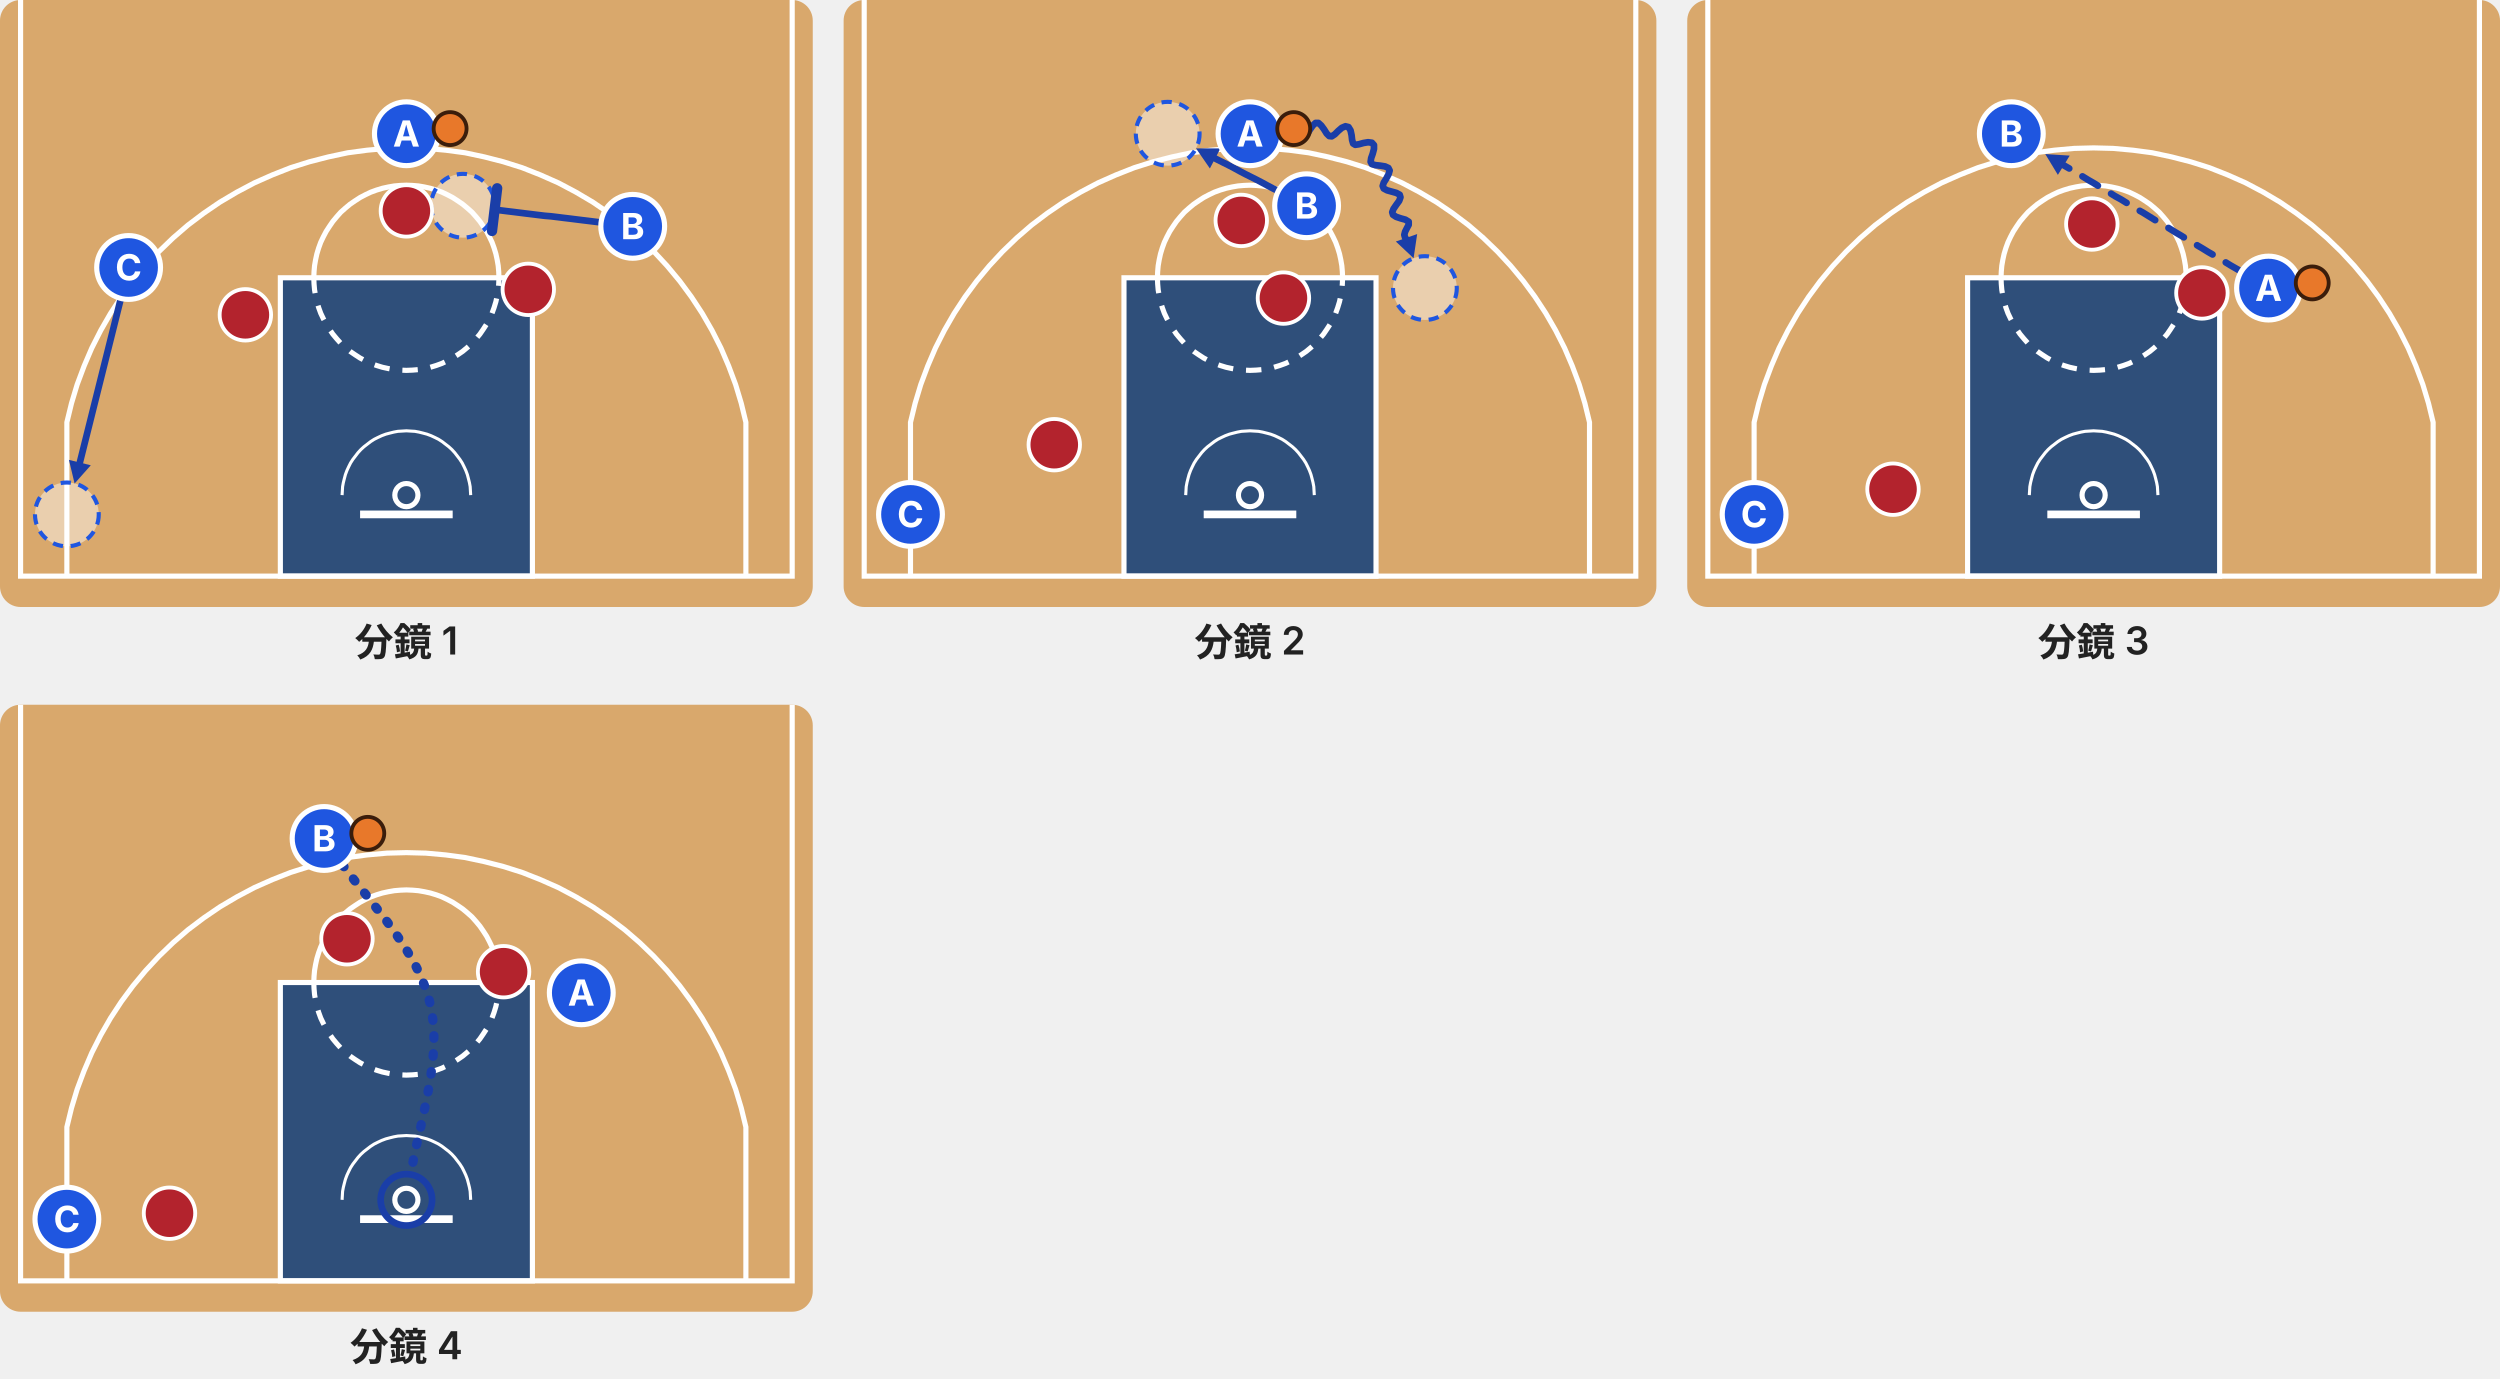
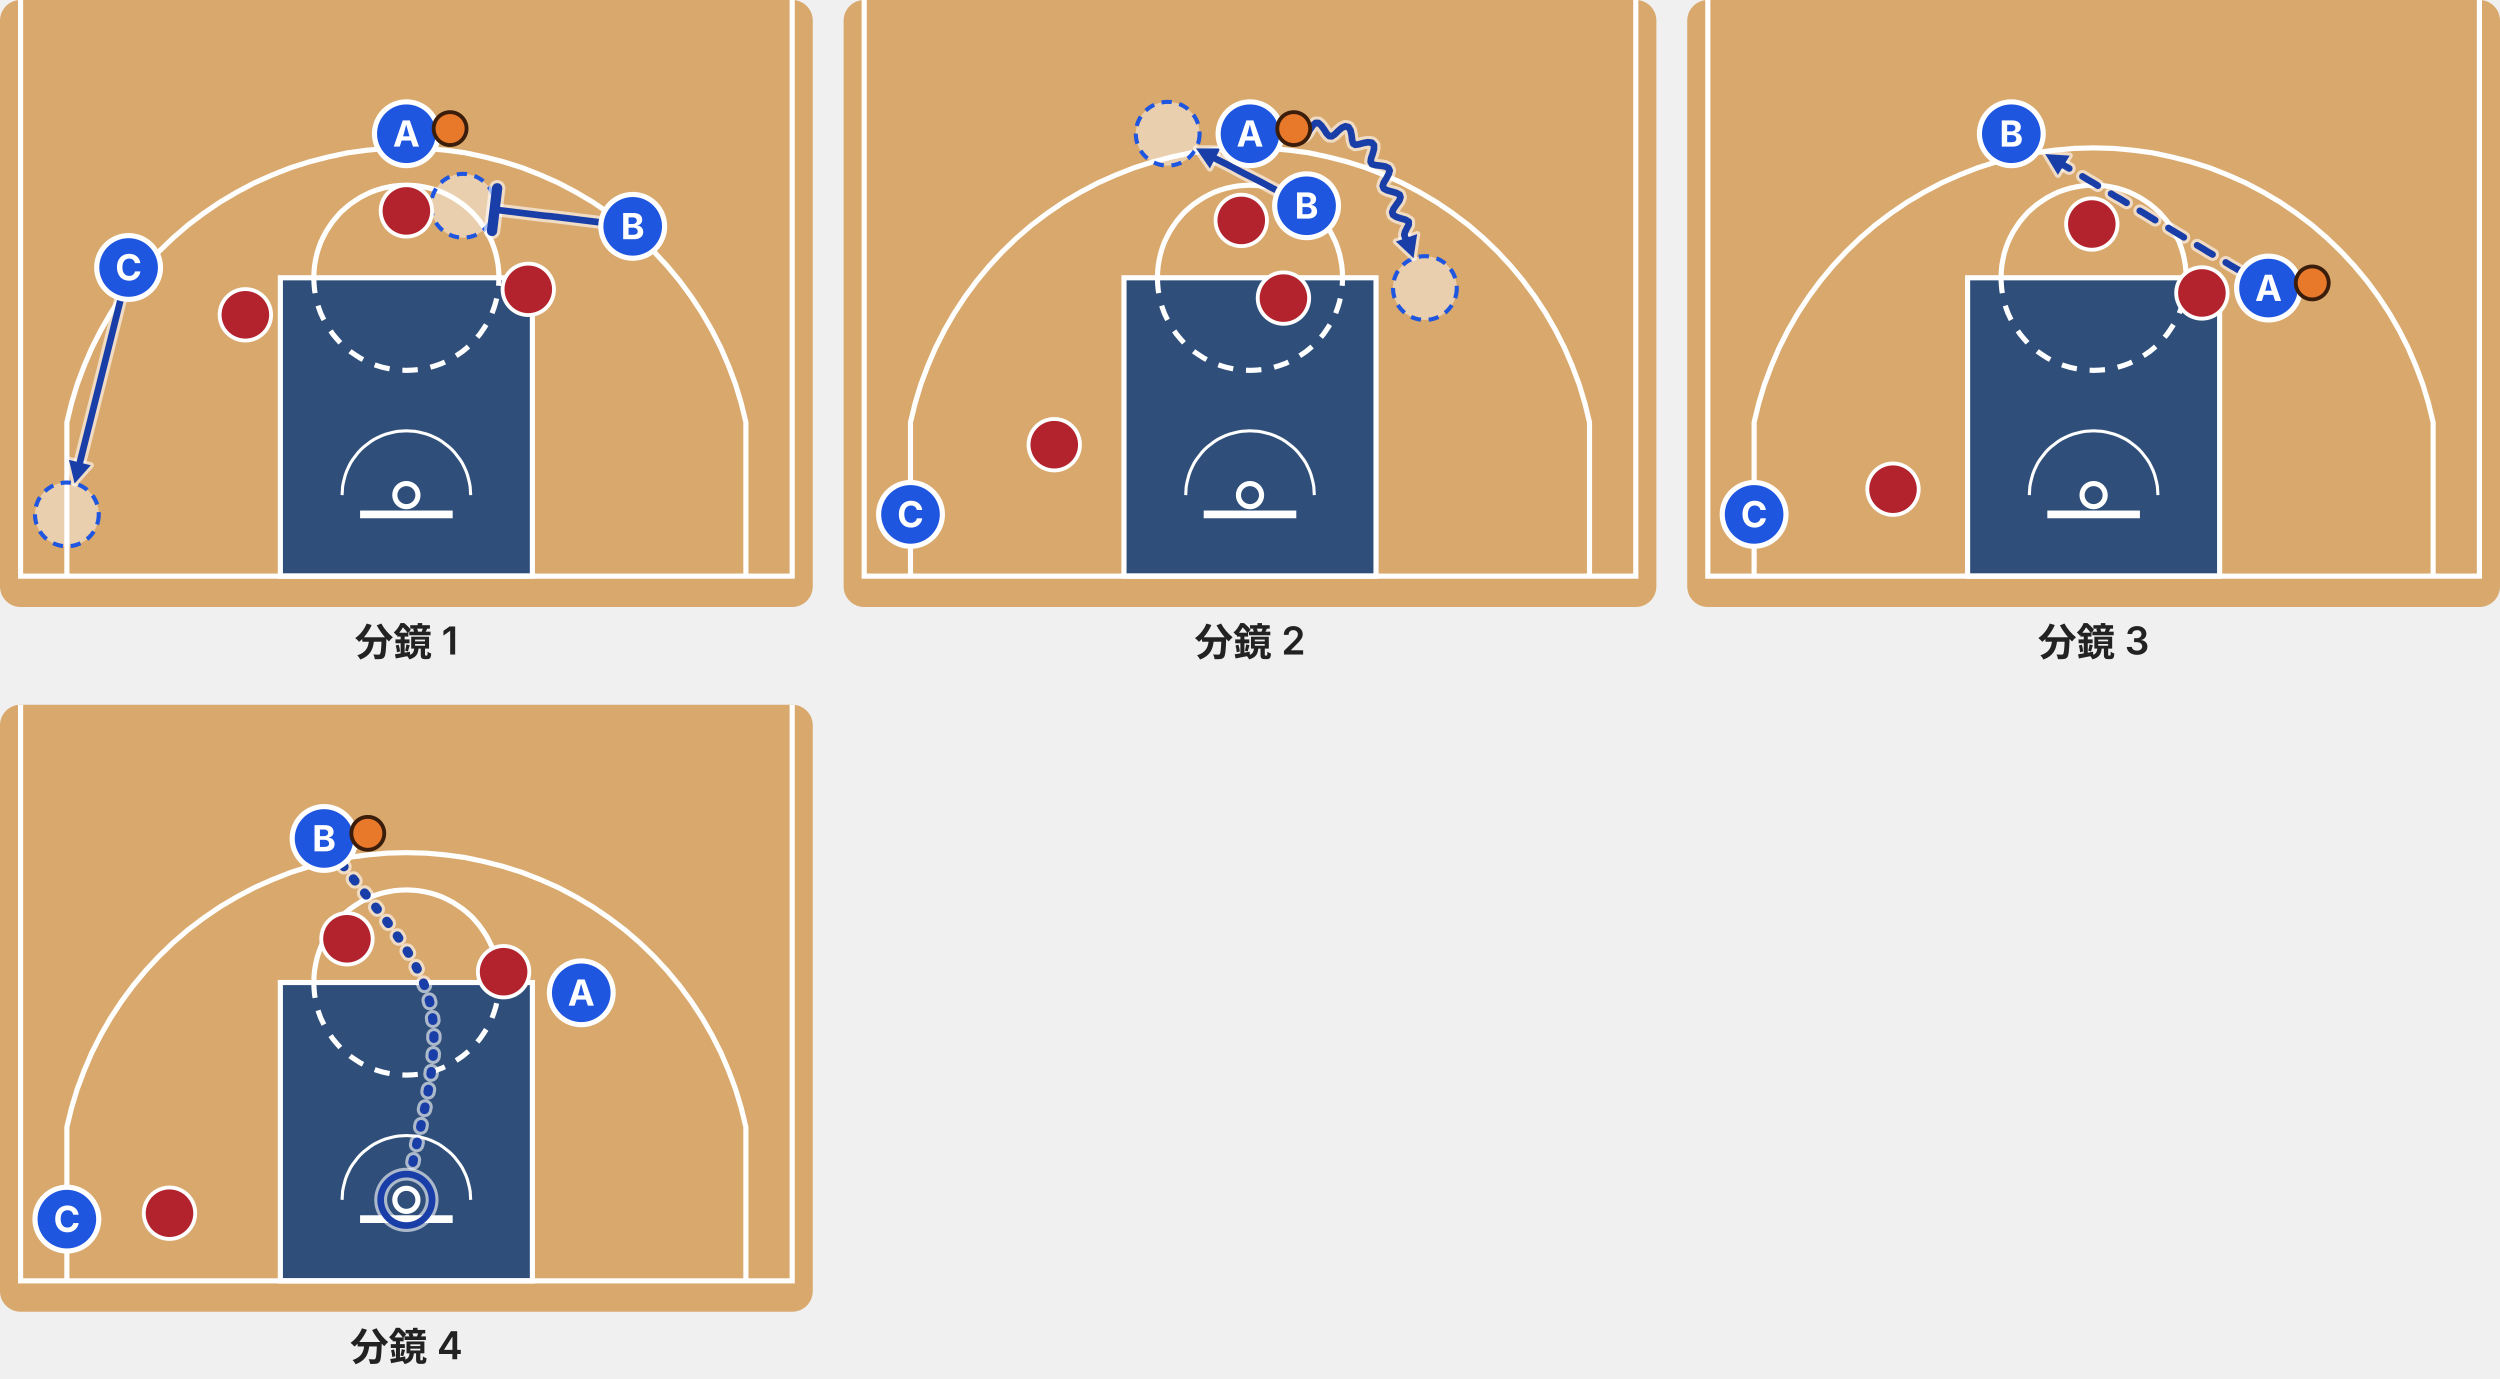
<svg xmlns="http://www.w3.org/2000/svg" viewBox="0 0 972.0 536.0" width="972.0" height="536.0" font-family="-apple-system, 'PingFang TC', 'Noto Sans TC', sans-serif">
  <g transform="translate(0,0)">
    <rect width="316.0" height="236.0" rx="8" fill="#d9a86c" />
    <rect x="109.0" y="108.0" width="98.0" height="116.0" fill="#2f4f7a" stroke="#ffffff" stroke-width="2" />
    <polyline points="8.0,0.0 8.0,224.0 308.0,224.0 308.0,0.0" fill="none" stroke="#ffffff" stroke-width="2" />
    <polyline points="194.0,108.0 193.9,105.6 193.7,103.3 193.3,101.0 192.8,98.7 192.1,96.4 191.3,94.2 190.3,92.1 189.2,90.0 187.9,88.0 186.6,86.1 185.1,84.3 183.5,82.5 181.7,80.9 179.9,79.4 178.0,78.1 176.0,76.8 173.9,75.7 171.8,74.7 169.6,73.9 167.3,73.2 165.0,72.7 162.7,72.3 160.4,72.1 158.0,72.0 155.6,72.1 153.3,72.3 151.0,72.7 148.7,73.2 146.4,73.9 144.2,74.7 142.1,75.7 140.0,76.8 138.0,78.1 136.1,79.4 134.3,80.9 132.5,82.5 130.9,84.3 129.4,86.1 128.1,88.0 126.8,90.0 125.7,92.1 124.7,94.2 123.9,96.4 123.2,98.7 122.7,101.0 122.3,103.3 122.1,105.6 122.0,108.0" fill="none" stroke="#ffffff" stroke-width="2" />
    <polyline points="122.0,108.0 122.1,110.4 122.3,112.7 122.7,115.0 123.2,117.3 123.9,119.6 124.7,121.8 125.7,123.9 126.8,126.0 128.1,128.0 129.4,129.9 130.9,131.7 132.5,133.5 134.3,135.1 136.1,136.6 138.0,137.9 140.0,139.2 142.1,140.3 144.2,141.3 146.4,142.1 148.7,142.8 151.0,143.3 153.3,143.7 155.6,143.9 158.0,144.0 160.4,143.9 162.7,143.7 165.0,143.3 167.3,142.8 169.6,142.1 171.8,141.3 173.9,140.3 176.0,139.2 178.0,137.9 179.9,136.6 181.7,135.1 183.5,133.5 185.1,131.7 186.6,129.9 187.9,128.0 189.2,126.0 190.3,123.9 191.3,121.8 192.1,119.6 192.8,117.3 193.3,115.0 193.7,112.7 193.9,110.4 194.0,108.0" fill="none" stroke="#ffffff" stroke-width="2" stroke-dasharray="6 5" />
    <polyline points="290.0,224.0 290.0,164.2 288.2,156.8 286.0,149.5 283.3,142.3 280.3,135.3 276.8,128.4 273.0,121.8 268.8,115.4 264.3,109.3 259.4,103.4 254.2,97.8 248.7,92.5 242.9,87.5 236.8,82.9 230.5,78.6 223.9,74.7 217.1,71.1 210.1,68.0 203.0,65.2 195.7,62.9 188.3,61.0 180.8,59.4 173.3,58.4 165.6,57.7 158.0,57.5 150.4,57.7 142.7,58.4 135.2,59.4 127.7,61.0 120.3,62.9 113.0,65.2 105.9,68.0 98.9,71.1 92.1,74.7 85.5,78.6 79.2,82.9 73.1,87.5 67.3,92.5 61.8,97.8 56.6,103.4 51.7,109.3 47.2,115.4 43.0,121.8 39.2,128.4 35.7,135.3 32.7,142.3 30.0,149.5 27.8,156.8 26.0,164.2 26.0,224.0" fill="none" stroke="#ffffff" stroke-width="2" />
    <polyline points="183.0,192.5 182.9,190.9 182.8,189.2 182.5,187.6 182.1,186.0 181.7,184.5 181.1,182.9 180.4,181.4 179.7,180.0 178.8,178.6 177.8,177.3 176.8,176.0 175.7,174.8 174.5,173.7 173.2,172.7 171.9,171.7 170.5,170.8 169.1,170.1 167.6,169.4 166.0,168.8 164.5,168.4 162.9,168.0 161.3,167.7 159.6,167.6 158.0,167.5 156.4,167.6 154.7,167.7 153.1,168.0 151.5,168.4 150.0,168.8 148.4,169.4 146.9,170.1 145.5,170.8 144.1,171.7 142.8,172.7 141.5,173.7 140.3,174.8 139.2,176.0 138.2,177.3 137.2,178.6 136.3,180.0 135.6,181.4 134.9,182.9 134.3,184.5 133.9,186.0 133.5,187.6 133.2,189.2 133.1,190.9 133.0,192.5" fill="none" stroke="#ffffff" stroke-width="1.2" />
    <line x1="140.0" y1="200.0" x2="176.0" y2="200.0" stroke="#ffffff" stroke-width="3" />
    <circle cx="158.0" cy="192.5" r="4.5" fill="none" stroke="#ffffff" stroke-width="2" />
    <circle cx="180.0" cy="80.0" r="12.4" fill="#ffffff" fill-opacity="0.45" stroke="#1f56e0" stroke-width="1.6" stroke-dasharray="4 3" />
    <circle cx="26.0" cy="200.0" r="12.4" fill="#ffffff" fill-opacity="0.45" stroke="#1f56e0" stroke-width="1.6" stroke-dasharray="4 3" />
+     <polyline points="233.7,86.5 231.3,86.2 228.9,85.9 226.4,85.6 224.0,85.3 221.6,85.0 219.1,84.7 216.7,84.4 214.2,84.1 211.8,83.9 209.3,83.6 206.9,83.3 204.4,83.0 202.0,82.7 199.6,82.4 197.1,82.1 194.7,81.8 192.3,81.5" fill="none" stroke="#ffffff" stroke-width="5.0" stroke-linecap="round" stroke-linejoin="round" stroke-opacity="0.6" fill-opacity="0.6" />
+     <line x1="191.3" y1="89.8" x2="193.3" y2="73.2" stroke="#ffffff" stroke-width="6.4" stroke-linecap="round" stroke-opacity="0.6" fill-opacity="0.6" />
    <polyline points="233.7,86.5 231.3,86.2 228.9,85.9 226.4,85.6 224.0,85.3 221.6,85.0 219.1,84.7 216.7,84.4 214.2,84.1 211.8,83.9 209.3,83.6 206.9,83.3 204.4,83.0 202.0,82.7 199.6,82.4 197.1,82.1 194.7,81.8 192.3,81.5" fill="none" stroke="#1a3ea8" stroke-width="2.6" stroke-linecap="round" stroke-linejoin="round" />
-     <line x1="191.3" y1="89.8" x2="193.3" y2="73.2" stroke="#1a3ea8" stroke-width="4" stroke-linecap="round" />
+     <line x1="191.3" y1="89.8" x2="193.3" y2="73.2" stroke="#1a3ea8" stroke-width="4.0" stroke-linecap="round" />
+     <polyline points="47.0,116.0 46.4,118.4 45.8,120.8 45.2,123.2 44.6,125.6 44.0,128.0 43.4,130.4 42.8,132.8 42.2,135.2 41.6,137.6 41.0,140.0 40.4,142.4 39.8,144.8 39.2,147.2 38.6,149.6 38.0,152.0 37.4,154.4 36.8,156.8 36.2,159.2 35.6,161.6 35.0,164.0 34.4,166.4 33.8,168.8 33.2,171.2 32.6,173.6 32.0,176.0 31.4,178.4 30.8,180.8 30.7,181.4" fill="none" stroke="#ffffff" stroke-width="5.0" stroke-linecap="round" stroke-linejoin="round" stroke-opacity="0.6" fill-opacity="0.6" />
+     <polygon points="29.0,188.0 35.3,180.9 26.8,178.8" fill="#ffffff" stroke="#ffffff" stroke-width="2.4" stroke-linejoin="round" stroke-opacity="0.6" fill-opacity="0.6" />
    <polyline points="47.0,116.0 46.4,118.4 45.8,120.8 45.2,123.2 44.6,125.6 44.0,128.0 43.4,130.4 42.8,132.8 42.2,135.2 41.6,137.6 41.0,140.0 40.4,142.4 39.8,144.8 39.2,147.2 38.6,149.6 38.0,152.0 37.4,154.4 36.8,156.8 36.2,159.2 35.6,161.6 35.0,164.0 34.4,166.4 33.8,168.8 33.2,171.2 32.6,173.6 32.0,176.0 31.4,178.4 30.8,180.8 30.7,181.4" fill="none" stroke="#1a3ea8" stroke-width="2.6" stroke-linecap="round" stroke-linejoin="round" />
    <polygon points="29.0,188.0 35.3,180.9 26.8,178.8" fill="#1a3ea8" />
    <circle cx="158.0" cy="82.0" r="10.0" fill="#b3232d" stroke="#fff" stroke-width="1.5" />
    <circle cx="205.4" cy="112.5" r="10.0" fill="#b3232d" stroke="#fff" stroke-width="1.5" />
    <circle cx="95.4" cy="122.4" r="10.0" fill="#b3232d" stroke="#fff" stroke-width="1.5" />
    <circle cx="158.0" cy="52.0" r="12.4" fill="#1f56e0" stroke="#fff" stroke-width="2" />
    <text x="158.0" y="57.0" font-size="14" font-weight="700" fill="#fff" text-anchor="middle">A</text>
    <circle cx="246.0" cy="88.0" r="12.4" fill="#1f56e0" stroke="#fff" stroke-width="2" />
    <text x="246.0" y="93.0" font-size="14" font-weight="700" fill="#fff" text-anchor="middle">B</text>
    <circle cx="50.0" cy="104.0" r="12.4" fill="#1f56e0" stroke="#fff" stroke-width="2" />
    <text x="50.0" y="109.0" font-size="14" font-weight="700" fill="#fff" text-anchor="middle">C</text>
    <circle cx="175.0" cy="50.0" r="6.4" fill="#e8782a" stroke="#3b1d0b" stroke-width="1.5" />
    <text x="158.0" y="255.0" font-size="15" font-weight="600" fill="#222" text-anchor="middle">分鏡 1</text>
  </g>
  <g transform="translate(328,0)">
    <rect width="316.0" height="236.0" rx="8" fill="#d9a86c" />
    <rect x="109.0" y="108.0" width="98.0" height="116.0" fill="#2f4f7a" stroke="#ffffff" stroke-width="2" />
    <polyline points="8.0,0.0 8.0,224.0 308.0,224.0 308.0,0.0" fill="none" stroke="#ffffff" stroke-width="2" />
    <polyline points="194.0,108.0 193.9,105.6 193.7,103.3 193.3,101.0 192.8,98.7 192.1,96.4 191.3,94.2 190.3,92.1 189.2,90.0 187.9,88.0 186.6,86.1 185.1,84.3 183.5,82.5 181.7,80.9 179.9,79.4 178.0,78.1 176.0,76.8 173.9,75.7 171.8,74.7 169.6,73.9 167.3,73.2 165.0,72.7 162.7,72.3 160.4,72.1 158.0,72.0 155.6,72.1 153.3,72.3 151.0,72.7 148.7,73.2 146.4,73.9 144.2,74.7 142.1,75.7 140.0,76.8 138.0,78.1 136.1,79.4 134.3,80.9 132.5,82.5 130.9,84.3 129.4,86.1 128.1,88.0 126.8,90.0 125.7,92.1 124.7,94.2 123.9,96.4 123.2,98.7 122.7,101.0 122.3,103.3 122.1,105.6 122.0,108.0" fill="none" stroke="#ffffff" stroke-width="2" />
    <polyline points="122.0,108.0 122.1,110.4 122.3,112.7 122.7,115.0 123.2,117.3 123.9,119.6 124.7,121.8 125.7,123.9 126.8,126.0 128.1,128.0 129.4,129.9 130.9,131.7 132.5,133.5 134.3,135.1 136.1,136.6 138.0,137.9 140.0,139.2 142.1,140.3 144.2,141.3 146.4,142.1 148.7,142.8 151.0,143.3 153.3,143.7 155.6,143.9 158.0,144.0 160.4,143.9 162.7,143.7 165.0,143.3 167.3,142.8 169.6,142.1 171.8,141.3 173.9,140.3 176.0,139.2 178.0,137.9 179.9,136.6 181.7,135.1 183.5,133.5 185.1,131.7 186.6,129.9 187.9,128.0 189.2,126.0 190.3,123.9 191.3,121.8 192.1,119.6 192.8,117.3 193.3,115.0 193.7,112.7 193.9,110.4 194.0,108.0" fill="none" stroke="#ffffff" stroke-width="2" stroke-dasharray="6 5" />
    <polyline points="290.0,224.0 290.0,164.2 288.2,156.8 286.0,149.5 283.3,142.3 280.3,135.3 276.8,128.4 273.0,121.8 268.8,115.4 264.3,109.3 259.4,103.4 254.2,97.8 248.7,92.5 242.9,87.5 236.8,82.9 230.5,78.6 223.9,74.7 217.1,71.1 210.1,68.0 203.0,65.2 195.7,62.9 188.3,61.0 180.8,59.4 173.3,58.4 165.6,57.7 158.0,57.5 150.4,57.7 142.7,58.4 135.2,59.4 127.7,61.0 120.3,62.9 113.0,65.2 105.9,68.0 98.9,71.1 92.1,74.7 85.5,78.6 79.2,82.9 73.1,87.5 67.3,92.5 61.8,97.8 56.6,103.4 51.7,109.3 47.2,115.4 43.0,121.8 39.2,128.4 35.7,135.3 32.7,142.3 30.0,149.5 27.8,156.8 26.0,164.2 26.0,224.0" fill="none" stroke="#ffffff" stroke-width="2" />
    <polyline points="183.0,192.5 182.9,190.9 182.8,189.2 182.5,187.6 182.1,186.0 181.7,184.5 181.1,182.9 180.4,181.4 179.7,180.0 178.8,178.6 177.8,177.3 176.8,176.0 175.7,174.8 174.5,173.7 173.2,172.7 171.9,171.7 170.5,170.8 169.1,170.1 167.6,169.4 166.0,168.8 164.5,168.4 162.9,168.0 161.3,167.7 159.6,167.6 158.0,167.5 156.4,167.6 154.7,167.7 153.1,168.0 151.5,168.4 150.0,168.8 148.4,169.4 146.9,170.1 145.5,170.8 144.1,171.7 142.8,172.7 141.5,173.7 140.3,174.8 139.2,176.0 138.2,177.3 137.2,178.6 136.3,180.0 135.6,181.4 134.9,182.9 134.3,184.5 133.9,186.0 133.5,187.6 133.2,189.2 133.1,190.9 133.0,192.5" fill="none" stroke="#ffffff" stroke-width="1.2" />
    <line x1="140.0" y1="200.0" x2="176.0" y2="200.0" stroke="#ffffff" stroke-width="3" />
    <circle cx="158.0" cy="192.5" r="4.5" fill="none" stroke="#ffffff" stroke-width="2" />
    <circle cx="226.0" cy="112.0" r="12.4" fill="#ffffff" fill-opacity="0.45" stroke="#1f56e0" stroke-width="1.6" stroke-dasharray="4 3" />
    <circle cx="126.0" cy="52.0" r="12.4" fill="#ffffff" fill-opacity="0.45" stroke="#1f56e0" stroke-width="1.6" stroke-dasharray="4 3" />
+     <polyline points="170.4,51.4 171.4,51.1 172.5,50.4 173.5,49.9 174.7,50.0 175.8,50.8 177.1,52.2 178.3,53.1 179.3,53.0 180.3,52.0 181.3,50.4 182.4,48.8 183.5,47.8 184.6,47.8 185.7,48.8 186.8,50.3 187.8,51.9 188.8,52.9 189.8,53.0 191.0,52.2 192.3,50.9 193.7,49.7 195.1,49.1 196.3,49.4 197.1,50.7 197.5,52.6 197.7,54.4 198.1,55.8 198.9,56.3 200.3,56.1 202.1,55.6 203.9,55.3 205.4,55.5 206.2,56.4 206.2,57.9 205.7,59.8 205.1,61.5 204.9,62.9 205.4,63.8 206.7,64.2 208.6,64.4 210.5,64.7 211.8,65.3 212.3,66.3 211.9,67.7 211.0,69.4 210.0,71.0 209.6,72.3 210.0,73.3 211.3,74.0 213.1,74.5 214.9,75.0 216.2,75.7 216.5,76.7 216.0,78.1 214.9,79.6 213.8,81.2 213.3,82.5 213.6,83.5 214.8,84.3 216.6,84.9 218.4,85.4 219.7,86.2 219.7,87.4 219.0,88.7 218.3,90.1 218.0,91.3 218.3,92.4 219.0,93.3 219.5,93.9" fill="none" stroke="#ffffff" stroke-width="5.0" stroke-linecap="round" stroke-linejoin="round" stroke-opacity="0.6" fill-opacity="0.6" />
+     <polygon points="221.6,100.4 223.0,91.0 214.7,93.9" fill="#ffffff" stroke="#ffffff" stroke-width="2.4" stroke-linejoin="round" stroke-opacity="0.6" fill-opacity="0.6" />
    <polyline points="170.4,51.4 171.4,51.1 172.5,50.4 173.5,49.9 174.7,50.0 175.8,50.8 177.1,52.2 178.3,53.1 179.3,53.0 180.3,52.0 181.3,50.4 182.4,48.8 183.5,47.8 184.6,47.8 185.7,48.8 186.8,50.3 187.8,51.9 188.8,52.9 189.8,53.0 191.0,52.2 192.3,50.9 193.7,49.7 195.1,49.1 196.3,49.4 197.1,50.7 197.5,52.6 197.7,54.4 198.1,55.8 198.9,56.3 200.3,56.1 202.1,55.6 203.9,55.3 205.4,55.5 206.2,56.4 206.2,57.9 205.7,59.8 205.1,61.5 204.9,62.9 205.4,63.8 206.7,64.2 208.6,64.4 210.5,64.7 211.8,65.3 212.3,66.3 211.9,67.7 211.0,69.4 210.0,71.0 209.6,72.3 210.0,73.3 211.3,74.0 213.1,74.5 214.9,75.0 216.2,75.7 216.5,76.7 216.0,78.1 214.9,79.6 213.8,81.2 213.3,82.5 213.6,83.5 214.8,84.3 216.6,84.9 218.4,85.4 219.7,86.2 219.7,87.4 219.0,88.7 218.3,90.1 218.0,91.3 218.3,92.4 219.0,93.3 219.5,93.9" fill="none" stroke="#1a3ea8" stroke-width="2.6" stroke-linecap="round" stroke-linejoin="round" />
    <polygon points="221.6,100.4 223.0,91.0 214.7,93.9" fill="#1a3ea8" />
+     <polyline points="169.0,74.3 167.0,73.3 164.9,72.2 162.7,71.0 160.6,69.9 158.4,68.8 156.2,67.7 154.1,66.6 151.9,65.4 149.8,64.3 147.6,63.2 145.4,62.1 143.3,61.0 143.0,60.8" fill="none" stroke="#ffffff" stroke-width="5.0" stroke-linecap="round" stroke-linejoin="round" stroke-opacity="0.6" fill-opacity="0.6" />
+     <polygon points="137.0,57.7 142.4,65.5 146.5,57.7" fill="#ffffff" stroke="#ffffff" stroke-width="2.4" stroke-linejoin="round" stroke-opacity="0.6" fill-opacity="0.6" />
    <polyline points="169.0,74.3 167.0,73.3 164.9,72.2 162.7,71.0 160.6,69.9 158.4,68.8 156.2,67.7 154.1,66.6 151.9,65.4 149.8,64.3 147.6,63.2 145.4,62.1 143.3,61.0 143.0,60.8" fill="none" stroke="#1a3ea8" stroke-width="2.6" stroke-linecap="round" stroke-linejoin="round" />
    <polygon points="137.0,57.7 142.4,65.5 146.5,57.7" fill="#1a3ea8" />
    <circle cx="154.6" cy="85.7" r="10.0" fill="#b3232d" stroke="#fff" stroke-width="1.5" />
    <circle cx="171.0" cy="115.9" r="10.0" fill="#b3232d" stroke="#fff" stroke-width="1.5" />
    <circle cx="81.9" cy="172.9" r="10.0" fill="#b3232d" stroke="#fff" stroke-width="1.5" />
    <circle cx="158.0" cy="52.0" r="12.4" fill="#1f56e0" stroke="#fff" stroke-width="2" />
    <text x="158.0" y="57.0" font-size="14" font-weight="700" fill="#fff" text-anchor="middle">A</text>
    <circle cx="180.0" cy="80.0" r="12.4" fill="#1f56e0" stroke="#fff" stroke-width="2" />
    <text x="180.0" y="85.0" font-size="14" font-weight="700" fill="#fff" text-anchor="middle">B</text>
    <circle cx="26.0" cy="200.0" r="12.4" fill="#1f56e0" stroke="#fff" stroke-width="2" />
    <text x="26.0" y="205.0" font-size="14" font-weight="700" fill="#fff" text-anchor="middle">C</text>
    <circle cx="175.0" cy="50.0" r="6.4" fill="#e8782a" stroke="#3b1d0b" stroke-width="1.5" />
    <text x="158.0" y="255.0" font-size="15" font-weight="600" fill="#222" text-anchor="middle">分鏡 2</text>
  </g>
  <g transform="translate(656,0)">
    <rect width="316.0" height="236.0" rx="8" fill="#d9a86c" />
    <rect x="109.0" y="108.0" width="98.0" height="116.0" fill="#2f4f7a" stroke="#ffffff" stroke-width="2" />
    <polyline points="8.0,0.0 8.0,224.0 308.0,224.0 308.0,0.0" fill="none" stroke="#ffffff" stroke-width="2" />
    <polyline points="194.0,108.0 193.9,105.6 193.7,103.3 193.3,101.0 192.8,98.7 192.1,96.4 191.3,94.2 190.3,92.1 189.2,90.0 187.9,88.0 186.6,86.1 185.1,84.3 183.5,82.5 181.7,80.9 179.9,79.4 178.0,78.1 176.0,76.8 173.9,75.7 171.8,74.7 169.6,73.9 167.3,73.2 165.0,72.7 162.7,72.3 160.4,72.1 158.0,72.0 155.6,72.1 153.3,72.3 151.0,72.7 148.7,73.2 146.4,73.9 144.2,74.7 142.1,75.7 140.0,76.8 138.0,78.1 136.1,79.4 134.3,80.9 132.5,82.5 130.9,84.3 129.4,86.1 128.1,88.0 126.8,90.0 125.7,92.1 124.7,94.2 123.9,96.4 123.2,98.7 122.7,101.0 122.3,103.3 122.1,105.6 122.0,108.0" fill="none" stroke="#ffffff" stroke-width="2" />
    <polyline points="122.0,108.0 122.1,110.4 122.3,112.7 122.7,115.0 123.2,117.3 123.9,119.6 124.7,121.8 125.7,123.9 126.8,126.0 128.1,128.0 129.4,129.9 130.9,131.7 132.5,133.5 134.3,135.1 136.1,136.6 138.0,137.9 140.0,139.2 142.1,140.3 144.2,141.3 146.4,142.1 148.7,142.8 151.0,143.3 153.3,143.7 155.6,143.9 158.0,144.0 160.4,143.9 162.7,143.7 165.0,143.3 167.3,142.8 169.6,142.1 171.8,141.3 173.9,140.3 176.0,139.2 178.0,137.9 179.9,136.6 181.7,135.1 183.5,133.5 185.1,131.7 186.6,129.9 187.9,128.0 189.2,126.0 190.3,123.9 191.3,121.8 192.1,119.6 192.8,117.3 193.3,115.0 193.7,112.7 193.9,110.4 194.0,108.0" fill="none" stroke="#ffffff" stroke-width="2" stroke-dasharray="6 5" />
    <polyline points="290.0,224.0 290.0,164.2 288.2,156.8 286.0,149.5 283.3,142.3 280.3,135.3 276.8,128.4 273.0,121.8 268.8,115.4 264.3,109.3 259.4,103.4 254.2,97.8 248.7,92.5 242.9,87.5 236.8,82.9 230.5,78.6 223.9,74.7 217.1,71.1 210.1,68.0 203.0,65.2 195.7,62.9 188.3,61.0 180.8,59.4 173.3,58.4 165.6,57.7 158.0,57.5 150.4,57.7 142.7,58.4 135.2,59.4 127.7,61.0 120.3,62.9 113.0,65.2 105.9,68.0 98.9,71.1 92.1,74.7 85.5,78.6 79.2,82.9 73.1,87.5 67.3,92.5 61.8,97.8 56.6,103.4 51.7,109.3 47.2,115.4 43.0,121.8 39.2,128.4 35.7,135.3 32.7,142.3 30.0,149.5 27.8,156.8 26.0,164.2 26.0,224.0" fill="none" stroke="#ffffff" stroke-width="2" />
    <polyline points="183.0,192.5 182.9,190.9 182.8,189.2 182.5,187.6 182.1,186.0 181.7,184.5 181.1,182.9 180.4,181.4 179.7,180.0 178.8,178.6 177.8,177.3 176.8,176.0 175.7,174.8 174.5,173.7 173.2,172.7 171.9,171.7 170.5,170.8 169.1,170.1 167.6,169.4 166.0,168.8 164.5,168.4 162.9,168.0 161.3,167.7 159.6,167.6 158.0,167.5 156.4,167.6 154.7,167.7 153.1,168.0 151.5,168.4 150.0,168.8 148.4,169.4 146.9,170.1 145.5,170.8 144.1,171.7 142.8,172.7 141.5,173.7 140.3,174.8 139.2,176.0 138.2,177.3 137.2,178.6 136.3,180.0 135.6,181.4 134.9,182.9 134.3,184.5 133.9,186.0 133.5,187.6 133.2,189.2 133.1,190.9 133.0,192.5" fill="none" stroke="#ffffff" stroke-width="1.2" />
    <line x1="140.0" y1="200.0" x2="176.0" y2="200.0" stroke="#ffffff" stroke-width="3" />
    <circle cx="158.0" cy="192.5" r="4.5" fill="none" stroke="#ffffff" stroke-width="2" />
+     <polyline points="215.4,105.6 215.4,105.6 213.2,104.3 211.1,103.1 209.0,101.8 206.9,100.5 204.7,99.2 202.6,98.0 200.5,96.7 198.3,95.4 196.2,94.1 194.1,92.9 192.0,91.6 189.8,90.3 187.7,89.0 185.6,87.7 183.4,86.5 181.3,85.2 179.2,83.9 177.1,82.6 174.9,81.4 172.8,80.1 170.7,78.8 168.6,77.5 166.4,76.3 164.3,75.0 162.2,73.7 160.0,72.4 157.9,71.1 155.8,69.9 153.7,68.6 151.5,67.3 149.4,66.0 147.3,64.8 145.1,63.5 145.0,63.4" fill="none" stroke="#ffffff" stroke-width="5.0" stroke-linecap="round" stroke-linejoin="round" stroke-opacity="0.6" fill-opacity="0.6" stroke-dasharray="7 6" />
+     <polygon points="139.2,59.9 144.1,68.0 148.7,60.5" fill="#ffffff" stroke="#ffffff" stroke-width="2.4" stroke-linejoin="round" stroke-opacity="0.6" fill-opacity="0.6" />
    <polyline points="215.4,105.6 215.4,105.6 213.2,104.3 211.1,103.1 209.0,101.8 206.9,100.5 204.7,99.2 202.6,98.0 200.5,96.7 198.3,95.4 196.2,94.1 194.1,92.9 192.0,91.6 189.8,90.3 187.7,89.0 185.6,87.7 183.4,86.5 181.3,85.2 179.2,83.9 177.1,82.6 174.9,81.4 172.8,80.1 170.7,78.8 168.6,77.5 166.4,76.3 164.3,75.0 162.2,73.7 160.0,72.4 157.9,71.1 155.8,69.9 153.7,68.6 151.5,67.3 149.4,66.0 147.3,64.8 145.1,63.5 145.0,63.4" fill="none" stroke="#1a3ea8" stroke-width="2.6" stroke-linecap="round" stroke-linejoin="round" stroke-dasharray="7 6" />
    <polygon points="139.2,59.9 144.1,68.0 148.7,60.5" fill="#1a3ea8" />
    <circle cx="157.3" cy="87.1" r="10.0" fill="#b3232d" stroke="#fff" stroke-width="1.5" />
    <circle cx="200.1" cy="113.9" r="10.0" fill="#b3232d" stroke="#fff" stroke-width="1.5" />
    <circle cx="80.0" cy="190.2" r="10.0" fill="#b3232d" stroke="#fff" stroke-width="1.5" />
    <circle cx="226.0" cy="112.0" r="12.4" fill="#1f56e0" stroke="#fff" stroke-width="2" />
    <text x="226.0" y="117.0" font-size="14" font-weight="700" fill="#fff" text-anchor="middle">A</text>
    <circle cx="126.0" cy="52.0" r="12.4" fill="#1f56e0" stroke="#fff" stroke-width="2" />
    <text x="126.0" y="57.0" font-size="14" font-weight="700" fill="#fff" text-anchor="middle">B</text>
    <circle cx="26.0" cy="200.0" r="12.4" fill="#1f56e0" stroke="#fff" stroke-width="2" />
    <text x="26.0" y="205.0" font-size="14" font-weight="700" fill="#fff" text-anchor="middle">C</text>
    <circle cx="243.0" cy="110.0" r="6.4" fill="#e8782a" stroke="#3b1d0b" stroke-width="1.5" />
    <text x="158.0" y="255.0" font-size="15" font-weight="600" fill="#222" text-anchor="middle">分鏡 3</text>
  </g>
  <g transform="translate(0,274)">
    <rect width="316.0" height="236.0" rx="8" fill="#d9a86c" />
    <rect x="109.0" y="108.0" width="98.0" height="116.0" fill="#2f4f7a" stroke="#ffffff" stroke-width="2" />
    <polyline points="8.0,0.0 8.0,224.0 308.0,224.0 308.0,0.0" fill="none" stroke="#ffffff" stroke-width="2" />
    <polyline points="194.0,108.0 193.9,105.6 193.7,103.3 193.3,101.0 192.8,98.7 192.1,96.4 191.3,94.2 190.3,92.1 189.2,90.0 187.9,88.0 186.6,86.1 185.1,84.3 183.5,82.5 181.7,80.9 179.9,79.4 178.0,78.1 176.0,76.8 173.9,75.7 171.8,74.7 169.6,73.9 167.3,73.2 165.0,72.7 162.7,72.3 160.4,72.1 158.0,72.0 155.6,72.1 153.3,72.3 151.0,72.7 148.7,73.2 146.4,73.9 144.2,74.7 142.1,75.7 140.0,76.8 138.0,78.1 136.1,79.4 134.3,80.9 132.5,82.5 130.9,84.3 129.4,86.1 128.1,88.0 126.8,90.0 125.7,92.1 124.7,94.2 123.9,96.4 123.2,98.7 122.7,101.0 122.3,103.3 122.1,105.6 122.0,108.0" fill="none" stroke="#ffffff" stroke-width="2" />
    <polyline points="122.0,108.0 122.1,110.4 122.3,112.7 122.7,115.0 123.2,117.3 123.9,119.6 124.7,121.8 125.7,123.9 126.8,126.0 128.1,128.0 129.4,129.9 130.9,131.7 132.5,133.5 134.3,135.1 136.1,136.6 138.0,137.9 140.0,139.2 142.1,140.3 144.2,141.3 146.4,142.1 148.7,142.8 151.0,143.3 153.3,143.7 155.6,143.9 158.0,144.0 160.4,143.9 162.7,143.7 165.0,143.3 167.3,142.8 169.6,142.1 171.8,141.3 173.9,140.3 176.0,139.2 178.0,137.9 179.9,136.6 181.7,135.1 183.5,133.5 185.1,131.7 186.6,129.9 187.9,128.0 189.2,126.0 190.3,123.9 191.3,121.8 192.1,119.6 192.8,117.3 193.3,115.0 193.7,112.7 193.9,110.4 194.0,108.0" fill="none" stroke="#ffffff" stroke-width="2" stroke-dasharray="6 5" />
    <polyline points="290.0,224.0 290.0,164.2 288.2,156.8 286.0,149.5 283.3,142.3 280.3,135.3 276.8,128.4 273.0,121.8 268.8,115.4 264.3,109.3 259.4,103.4 254.2,97.8 248.7,92.5 242.9,87.5 236.8,82.9 230.5,78.6 223.9,74.7 217.1,71.1 210.1,68.0 203.0,65.2 195.7,62.9 188.3,61.0 180.8,59.4 173.3,58.4 165.6,57.7 158.0,57.5 150.4,57.7 142.7,58.4 135.2,59.4 127.7,61.0 120.3,62.9 113.0,65.2 105.9,68.0 98.9,71.1 92.1,74.7 85.5,78.6 79.2,82.9 73.1,87.5 67.3,92.5 61.8,97.8 56.6,103.4 51.7,109.3 47.2,115.4 43.0,121.8 39.2,128.4 35.7,135.3 32.7,142.3 30.0,149.5 27.8,156.8 26.0,164.2 26.0,224.0" fill="none" stroke="#ffffff" stroke-width="2" />
    <polyline points="183.0,192.5 182.9,190.9 182.8,189.2 182.5,187.6 182.1,186.0 181.7,184.5 181.1,182.9 180.4,181.4 179.7,180.0 178.8,178.6 177.8,177.3 176.8,176.0 175.7,174.8 174.5,173.7 173.2,172.7 171.9,171.7 170.5,170.8 169.1,170.1 167.6,169.4 166.0,168.8 164.5,168.4 162.9,168.0 161.3,167.7 159.6,167.6 158.0,167.5 156.4,167.6 154.7,167.7 153.1,168.0 151.5,168.4 150.0,168.8 148.4,169.4 146.9,170.1 145.5,170.8 144.1,171.7 142.8,172.7 141.5,173.7 140.3,174.8 139.2,176.0 138.2,177.3 137.2,178.6 136.3,180.0 135.6,181.4 134.9,182.9 134.3,184.5 133.9,186.0 133.5,187.6 133.2,189.2 133.1,190.9 133.0,192.5" fill="none" stroke="#ffffff" stroke-width="1.2" />
    <line x1="140.0" y1="200.0" x2="176.0" y2="200.0" stroke="#ffffff" stroke-width="3" />
    <circle cx="158.0" cy="192.5" r="4.5" fill="none" stroke="#ffffff" stroke-width="2" />
+     <polyline points="133.1,62.2 133.2,62.3 134.8,64.3 136.3,66.3 137.9,68.4 139.5,70.4 141.1,72.4 142.7,74.4 144.3,76.4 145.9,78.5 147.5,80.5 149.0,82.5 150.6,84.5 152.1,86.6 153.6,88.6 155.0,90.7 156.4,92.8 157.7,94.8 159.0,96.9 160.2,99.0 161.4,101.1 162.5,103.3 163.5,105.4 164.4,107.6 165.3,109.8 166.1,112.0 166.7,114.2 167.3,116.5 167.8,118.8 168.1,121.1 168.4,123.4 168.6,125.7 168.7,128.1 168.7,130.5 168.6,132.9 168.5,135.3 168.3,137.7 168.0,140.2 167.7,142.6 167.4,145.1 167.0,147.6 166.5,150.0 166.1,152.5 165.6,155.0 165.0,157.5 164.5,160.0 163.9,162.5 163.4,165.1 162.8,167.6 162.2,170.1 161.6,172.6 161.1,175.1 160.6,177.6 160.1,180.1 159.6,182.6 159.6,182.6" fill="none" stroke="#ffffff" stroke-width="6.0" stroke-linecap="round" stroke-linejoin="round" stroke-opacity="0.6" fill-opacity="0.6" stroke-dasharray="1 6" />
+     <circle cx="158.0" cy="192.5" r="10.0" fill="none" stroke="#ffffff" stroke-width="5.0" stroke-opacity="0.6" fill-opacity="0.6" />
    <polyline points="133.1,62.2 133.2,62.3 134.8,64.3 136.3,66.3 137.9,68.4 139.5,70.4 141.1,72.4 142.7,74.4 144.3,76.4 145.9,78.5 147.5,80.5 149.0,82.5 150.6,84.5 152.1,86.6 153.6,88.6 155.0,90.7 156.4,92.8 157.7,94.8 159.0,96.9 160.2,99.0 161.4,101.1 162.5,103.3 163.5,105.4 164.4,107.6 165.3,109.8 166.1,112.0 166.7,114.2 167.3,116.5 167.8,118.8 168.1,121.1 168.4,123.4 168.6,125.7 168.7,128.1 168.7,130.5 168.6,132.9 168.5,135.3 168.3,137.7 168.0,140.2 167.7,142.6 167.4,145.1 167.0,147.6 166.5,150.0 166.1,152.5 165.6,155.0 165.0,157.5 164.5,160.0 163.9,162.5 163.4,165.1 162.8,167.6 162.2,170.1 161.6,172.6 161.1,175.1 160.6,177.6 160.1,180.1 159.6,182.6 159.6,182.6" fill="none" stroke="#1a3ea8" stroke-width="3.6" stroke-linecap="round" stroke-linejoin="round" stroke-dasharray="1 6" />
    <circle cx="158.0" cy="192.5" r="10.0" fill="none" stroke="#1a3ea8" stroke-width="2.6" />
    <circle cx="134.9" cy="91.0" r="10.0" fill="#b3232d" stroke="#fff" stroke-width="1.5" />
    <circle cx="195.8" cy="103.8" r="10.0" fill="#b3232d" stroke="#fff" stroke-width="1.5" />
    <circle cx="65.9" cy="197.7" r="10.0" fill="#b3232d" stroke="#fff" stroke-width="1.5" />
    <circle cx="226.0" cy="112.0" r="12.4" fill="#1f56e0" stroke="#fff" stroke-width="2" />
    <text x="226.0" y="117.0" font-size="14" font-weight="700" fill="#fff" text-anchor="middle">A</text>
    <circle cx="126.0" cy="52.0" r="12.4" fill="#1f56e0" stroke="#fff" stroke-width="2" />
    <text x="126.0" y="57.0" font-size="14" font-weight="700" fill="#fff" text-anchor="middle">B</text>
    <circle cx="26.0" cy="200.0" r="12.4" fill="#1f56e0" stroke="#fff" stroke-width="2" />
    <text x="26.0" y="205.0" font-size="14" font-weight="700" fill="#fff" text-anchor="middle">C</text>
    <circle cx="143.0" cy="50.0" r="6.4" fill="#e8782a" stroke="#3b1d0b" stroke-width="1.5" />
    <text x="158.0" y="255.0" font-size="15" font-weight="600" fill="#222" text-anchor="middle">分鏡 4</text>
  </g>
</svg>
